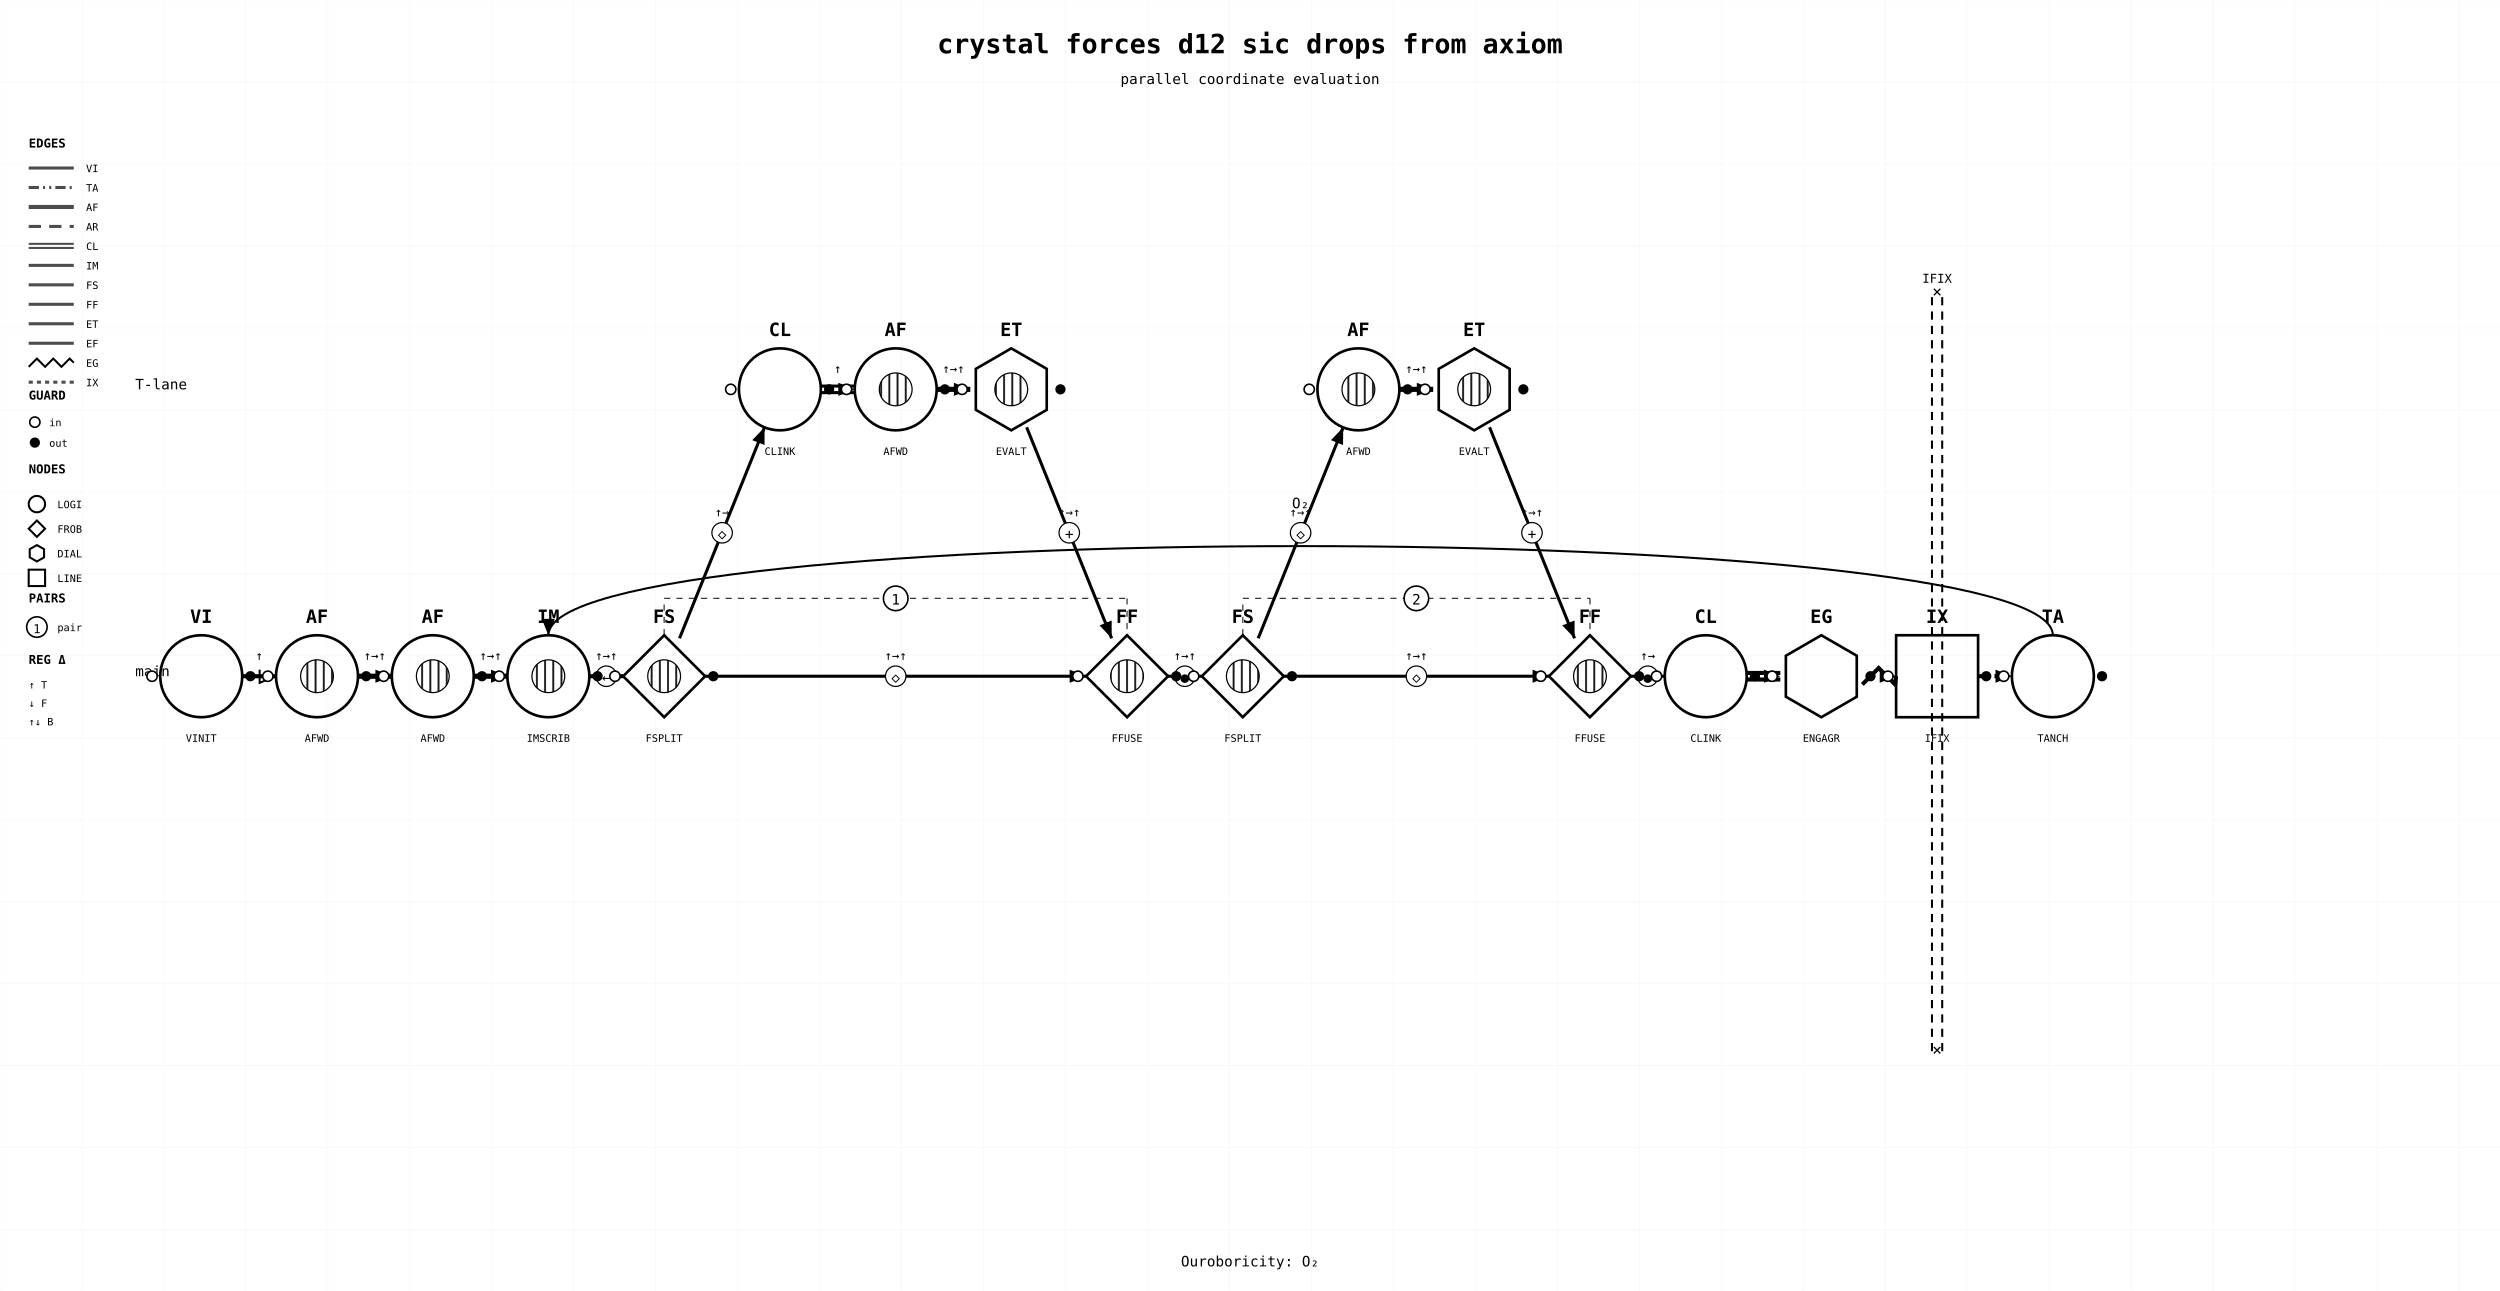
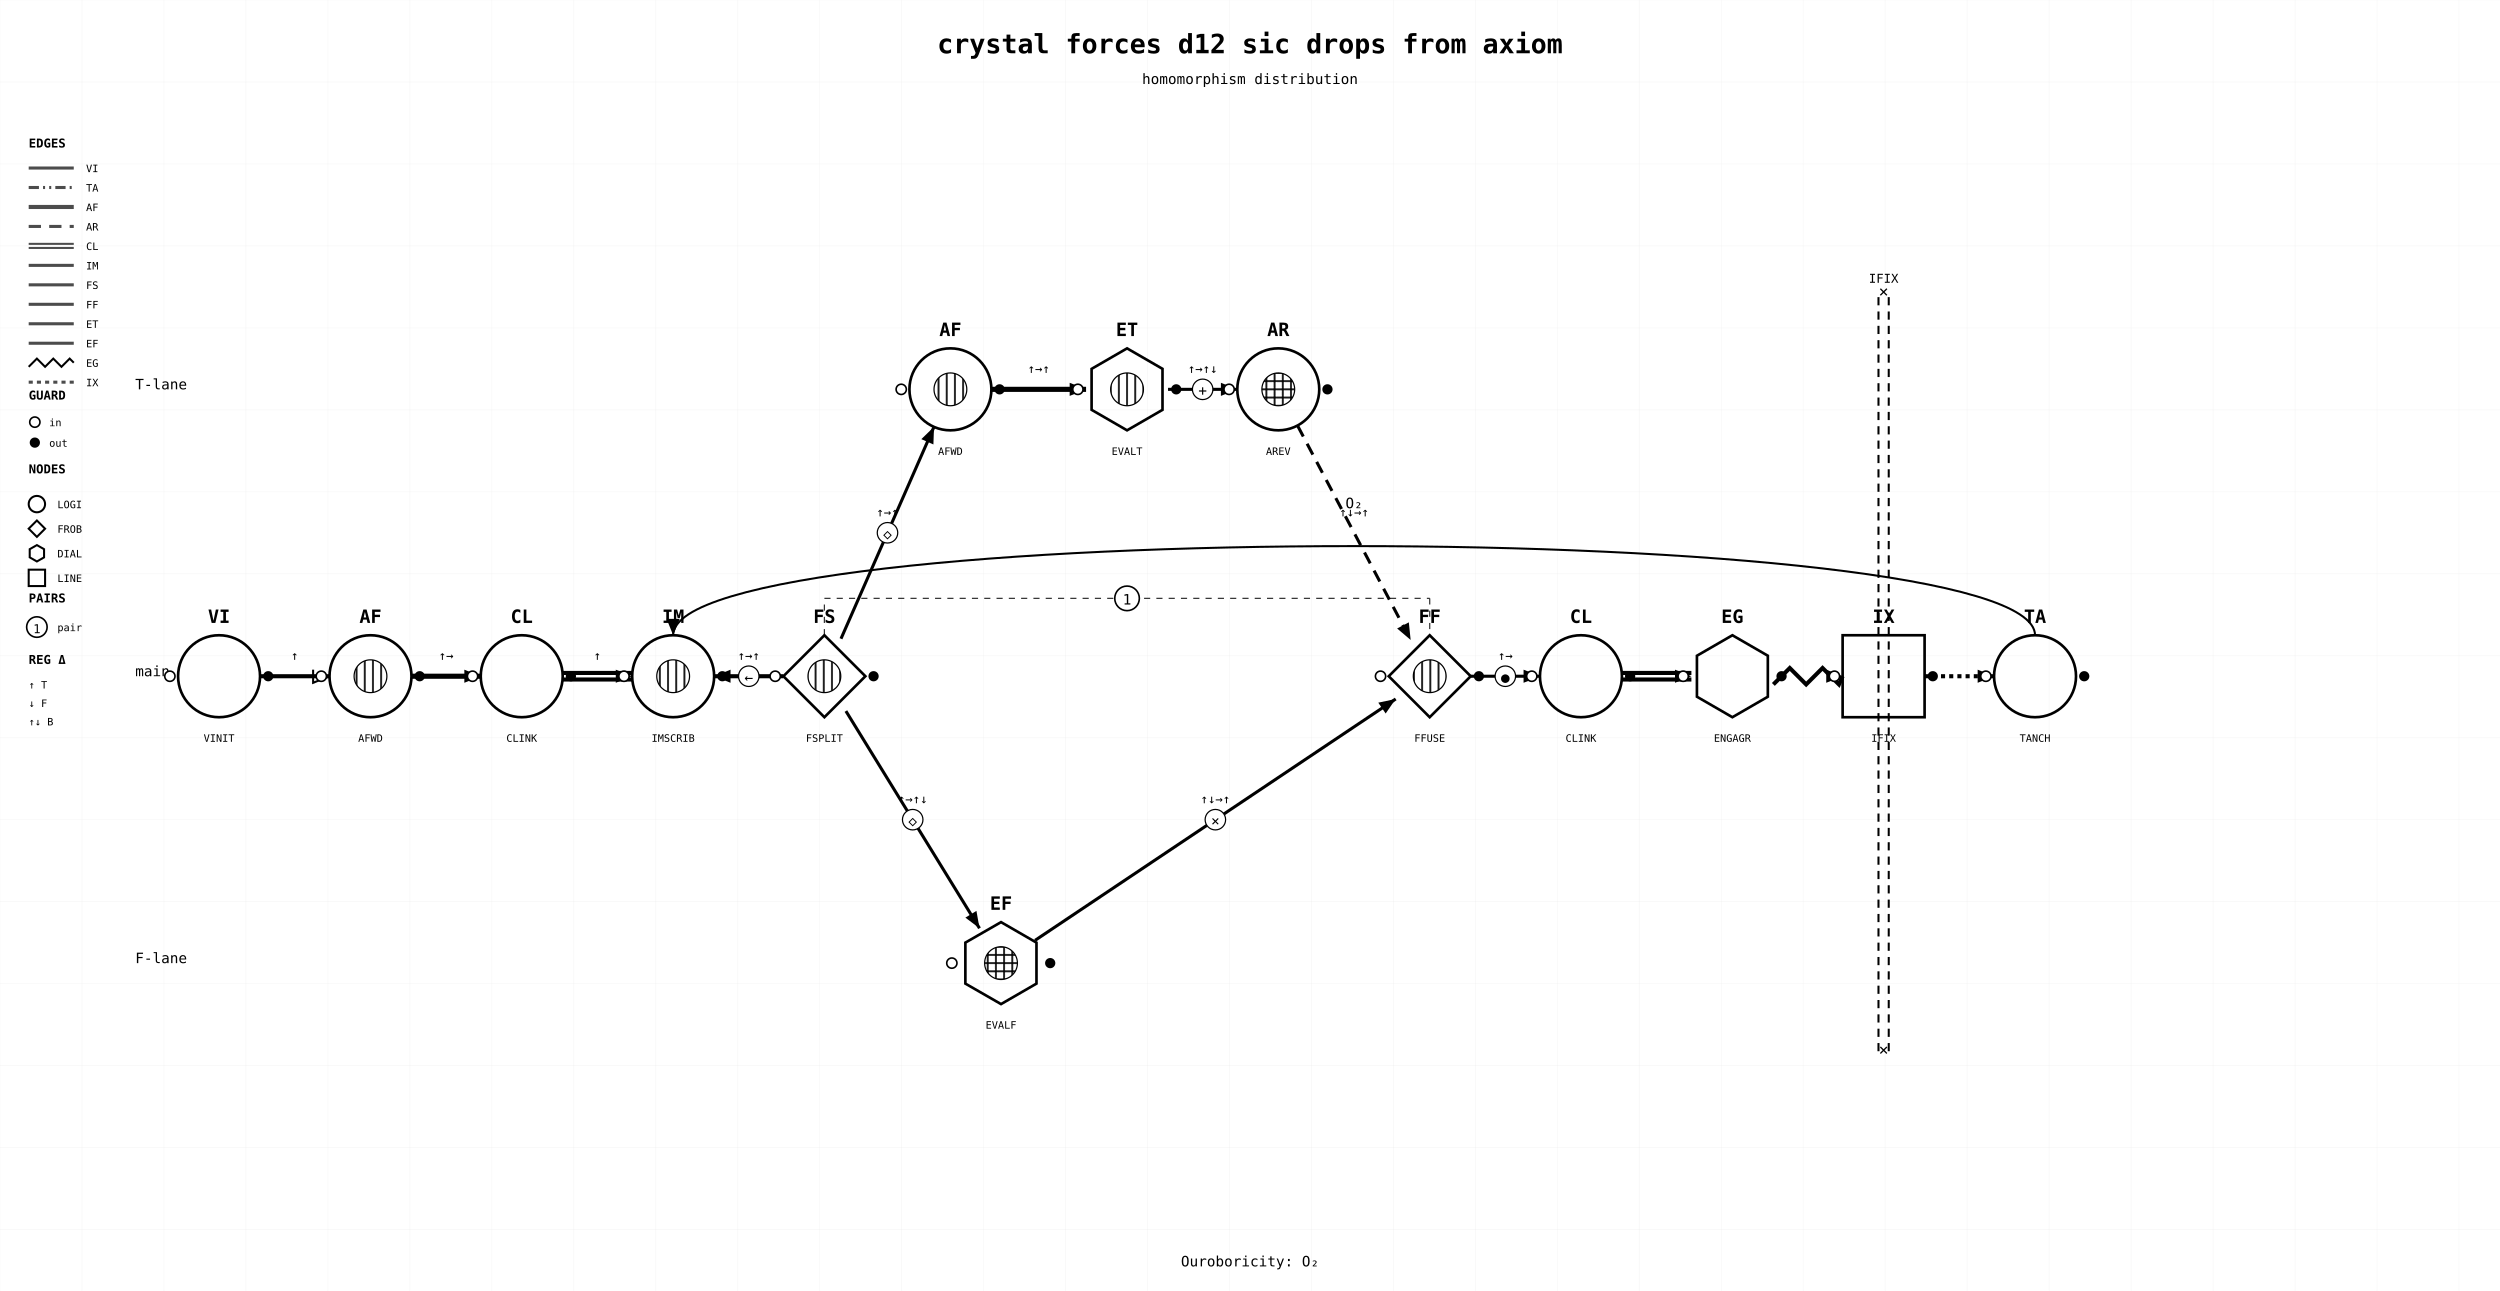
<svg xmlns="http://www.w3.org/2000/svg" viewBox="0 0 1220 630">
  <rect width="1220" height="630" fill="#ffffff" />
  <defs>
    <pattern id="hatch-T" width="4" height="4" patternUnits="userSpaceOnUse">
      <path d="M2,0 L2,4" stroke="#000000" stroke-width="0.8" />
    </pattern>
    <pattern id="hatch-F" width="4" height="4" patternUnits="userSpaceOnUse">
      <path d="M0,2 L4,2" stroke="#000000" stroke-width="0.8" />
    </pattern>
    <pattern id="hatch-B" width="4" height="4" patternUnits="userSpaceOnUse">
      <path d="M2,0 L2,4 M0,2 L4,2" stroke="#000000" stroke-width="0.8" />
    </pattern>
  </defs>
  <line x1="0.0" y1="0.0" x2="0.0" y2="630.0" stroke="#e8e8e8" stroke-width="0.4" opacity="0.3" />
  <line x1="40.0" y1="0.0" x2="40.0" y2="630.0" stroke="#e8e8e8" stroke-width="0.4" opacity="0.3" />
  <line x1="80.0" y1="0.0" x2="80.0" y2="630.0" stroke="#e8e8e8" stroke-width="0.4" opacity="0.3" />
  <line x1="120.0" y1="0.0" x2="120.0" y2="630.0" stroke="#e8e8e8" stroke-width="0.4" opacity="0.3" />
  <line x1="160.0" y1="0.0" x2="160.0" y2="630.0" stroke="#e8e8e8" stroke-width="0.4" opacity="0.3" />
  <line x1="200.0" y1="0.0" x2="200.0" y2="630.0" stroke="#e8e8e8" stroke-width="0.4" opacity="0.3" />
  <line x1="240.0" y1="0.0" x2="240.0" y2="630.0" stroke="#e8e8e8" stroke-width="0.4" opacity="0.3" />
  <line x1="280.0" y1="0.0" x2="280.0" y2="630.0" stroke="#e8e8e8" stroke-width="0.4" opacity="0.3" />
  <line x1="320.0" y1="0.0" x2="320.0" y2="630.0" stroke="#e8e8e8" stroke-width="0.4" opacity="0.3" />
  <line x1="360.0" y1="0.0" x2="360.0" y2="630.0" stroke="#e8e8e8" stroke-width="0.4" opacity="0.3" />
  <line x1="400.0" y1="0.0" x2="400.0" y2="630.0" stroke="#e8e8e8" stroke-width="0.4" opacity="0.3" />
  <line x1="440.0" y1="0.0" x2="440.0" y2="630.0" stroke="#e8e8e8" stroke-width="0.4" opacity="0.3" />
  <line x1="480.0" y1="0.0" x2="480.0" y2="630.0" stroke="#e8e8e8" stroke-width="0.4" opacity="0.3" />
  <line x1="520.0" y1="0.0" x2="520.0" y2="630.0" stroke="#e8e8e8" stroke-width="0.4" opacity="0.3" />
  <line x1="560.0" y1="0.0" x2="560.0" y2="630.0" stroke="#e8e8e8" stroke-width="0.4" opacity="0.3" />
  <line x1="600.0" y1="0.0" x2="600.0" y2="630.0" stroke="#e8e8e8" stroke-width="0.4" opacity="0.3" />
  <line x1="640.0" y1="0.0" x2="640.0" y2="630.0" stroke="#e8e8e8" stroke-width="0.4" opacity="0.3" />
  <line x1="680.0" y1="0.0" x2="680.0" y2="630.0" stroke="#e8e8e8" stroke-width="0.4" opacity="0.3" />
  <line x1="720.0" y1="0.0" x2="720.0" y2="630.0" stroke="#e8e8e8" stroke-width="0.4" opacity="0.3" />
  <line x1="760.0" y1="0.0" x2="760.0" y2="630.0" stroke="#e8e8e8" stroke-width="0.4" opacity="0.3" />
  <line x1="800.0" y1="0.0" x2="800.0" y2="630.0" stroke="#e8e8e8" stroke-width="0.4" opacity="0.3" />
  <line x1="840.0" y1="0.0" x2="840.0" y2="630.0" stroke="#e8e8e8" stroke-width="0.4" opacity="0.3" />
  <line x1="880.0" y1="0.0" x2="880.0" y2="630.0" stroke="#e8e8e8" stroke-width="0.4" opacity="0.3" />
  <line x1="920.0" y1="0.0" x2="920.0" y2="630.0" stroke="#e8e8e8" stroke-width="0.4" opacity="0.3" />
  <line x1="960.0" y1="0.0" x2="960.0" y2="630.0" stroke="#e8e8e8" stroke-width="0.4" opacity="0.3" />
  <line x1="1000.0" y1="0.0" x2="1000.0" y2="630.0" stroke="#e8e8e8" stroke-width="0.4" opacity="0.3" />
  <line x1="1040.0" y1="0.0" x2="1040.0" y2="630.0" stroke="#e8e8e8" stroke-width="0.4" opacity="0.3" />
  <line x1="1080.0" y1="0.0" x2="1080.0" y2="630.0" stroke="#e8e8e8" stroke-width="0.4" opacity="0.3" />
  <line x1="1120.0" y1="0.0" x2="1120.0" y2="630.0" stroke="#e8e8e8" stroke-width="0.4" opacity="0.3" />
  <line x1="1160.0" y1="0.0" x2="1160.0" y2="630.0" stroke="#e8e8e8" stroke-width="0.4" opacity="0.3" />
  <line x1="1200.0" y1="0.0" x2="1200.0" y2="630.0" stroke="#e8e8e8" stroke-width="0.4" opacity="0.3" />
  <line x1="0.0" y1="0.0" x2="1220.0" y2="0.0" stroke="#e8e8e8" stroke-width="0.4" opacity="0.3" />
  <line x1="0.0" y1="40.0" x2="1220.0" y2="40.0" stroke="#e8e8e8" stroke-width="0.4" opacity="0.3" />
  <line x1="0.0" y1="80.0" x2="1220.0" y2="80.0" stroke="#e8e8e8" stroke-width="0.4" opacity="0.3" />
  <line x1="0.0" y1="120.0" x2="1220.0" y2="120.0" stroke="#e8e8e8" stroke-width="0.4" opacity="0.3" />
  <line x1="0.0" y1="160.0" x2="1220.0" y2="160.0" stroke="#e8e8e8" stroke-width="0.4" opacity="0.3" />
  <line x1="0.0" y1="200.0" x2="1220.0" y2="200.0" stroke="#e8e8e8" stroke-width="0.4" opacity="0.3" />
  <line x1="0.0" y1="240.0" x2="1220.0" y2="240.0" stroke="#e8e8e8" stroke-width="0.4" opacity="0.3" />
  <line x1="0.0" y1="280.0" x2="1220.0" y2="280.0" stroke="#e8e8e8" stroke-width="0.4" opacity="0.3" />
  <line x1="0.0" y1="320.0" x2="1220.0" y2="320.0" stroke="#e8e8e8" stroke-width="0.4" opacity="0.3" />
  <line x1="0.0" y1="360.0" x2="1220.0" y2="360.0" stroke="#e8e8e8" stroke-width="0.4" opacity="0.3" />
  <line x1="0.0" y1="400.0" x2="1220.0" y2="400.0" stroke="#e8e8e8" stroke-width="0.4" opacity="0.3" />
  <line x1="0.0" y1="440.0" x2="1220.0" y2="440.0" stroke="#e8e8e8" stroke-width="0.4" opacity="0.3" />
  <line x1="0.0" y1="480.0" x2="1220.0" y2="480.0" stroke="#e8e8e8" stroke-width="0.4" opacity="0.3" />
  <line x1="0.0" y1="520.0" x2="1220.0" y2="520.0" stroke="#e8e8e8" stroke-width="0.4" opacity="0.3" />
  <line x1="0.0" y1="560.0" x2="1220.0" y2="560.0" stroke="#e8e8e8" stroke-width="0.4" opacity="0.3" />
  <line x1="0.0" y1="600.0" x2="1220.0" y2="600.0" stroke="#e8e8e8" stroke-width="0.4" opacity="0.3" />
  <text x="610.0" y="26.0" fill="#000000" font-size="13" text-anchor="middle" font-family="monospace" font-weight="bold">crystal forces d12 sic drops from axiom </text>
-   <text x="610.0" y="41.0" fill="#000000" font-size="7" text-anchor="middle" font-family="monospace">parallel coordinate evaluation</text>
+   <text x="610.0" y="41.0" fill="#000000" font-size="7" text-anchor="middle" font-family="monospace">homomorphism distribution</text>
  <text x="66.0" y="190.0" fill="#000000" font-size="7" text-anchor="start" font-family="monospace">T-lane</text>
+   <text x="66.0" y="470.0" fill="#000000" font-size="7" text-anchor="start" font-family="monospace">F-lane</text>
  <text x="66.0" y="330.0" fill="#000000" font-size="7" text-anchor="start" font-family="monospace">main</text>
-   <line x1="942.8" y1="145.0" x2="942.8" y2="515.0" stroke="#000000" stroke-width="1.0" opacity="1.0" stroke-dasharray="4,3" />
-   <line x1="947.8" y1="145.0" x2="947.8" y2="515.0" stroke="#000000" stroke-width="1.0" opacity="1.0" stroke-dasharray="4,3" />
-   <text x="945.3" y="145.0" fill="#000000" font-size="8" text-anchor="middle" font-family="monospace">×</text>
-   <text x="945.3" y="515.0" fill="#000000" font-size="8" text-anchor="middle" font-family="monospace">×</text>
-   <text x="945.3" y="138.0" fill="#000000" font-size="6" text-anchor="middle" font-family="monospace">IFIX</text>
-   <line x1="324.1" y1="310.0" x2="324.1" y2="292.0" stroke="#000000" stroke-width="0.6" opacity="0.8" stroke-dasharray="3,3" />
-   <line x1="324.1" y1="292.0" x2="550.0" y2="292.0" stroke="#000000" stroke-width="0.6" opacity="0.8" stroke-dasharray="3,3" />
-   <line x1="550.0" y1="292.0" x2="550.0" y2="310.0" stroke="#000000" stroke-width="0.6" opacity="0.8" stroke-dasharray="3,3" />
-   <circle cx="437.1" cy="292.0" r="6" fill="#ffffff" stroke="#000000" stroke-width="0.8" />
-   <text x="437.1" y="295.0" fill="#000000" font-size="7" text-anchor="middle" font-family="monospace">1</text>
-   <line x1="606.5" y1="310.0" x2="606.5" y2="292.0" stroke="#000000" stroke-width="0.6" opacity="0.8" stroke-dasharray="3,3" />
-   <line x1="606.5" y1="292.0" x2="775.9" y2="292.0" stroke="#000000" stroke-width="0.6" opacity="0.8" stroke-dasharray="3,3" />
-   <line x1="775.9" y1="292.0" x2="775.9" y2="310.0" stroke="#000000" stroke-width="0.6" opacity="0.8" stroke-dasharray="3,3" />
-   <circle cx="691.2" cy="292.0" r="6" fill="#ffffff" stroke="#000000" stroke-width="0.8" />
-   <text x="691.2" y="295.0" fill="#000000" font-size="7" text-anchor="middle" font-family="monospace">2</text>
-   <line x1="331.6" y1="311.5" x2="373.1" y2="208.5" stroke="#000000" stroke-width="1.5" opacity="1.0" />
-   <polygon points="373.1,208.5 373.1,217.2 367.1,214.8" fill="#000000" />
-   <circle cx="352.4" cy="260.0" r="5" fill="#ffffff" stroke="#000000" stroke-width="0.6" />
-   <text x="352.4" y="263.0" fill="#000000" font-size="7" text-anchor="middle" font-family="monospace">◇</text>
-   <text x="352.4" y="252.0" fill="#000000" font-size="6" text-anchor="middle" font-family="monospace">↑→</text>
-   <line x1="400.6" y1="188.4" x2="417.1" y2="188.4" stroke="#000000" stroke-width="1.5" opacity="1.0" />
-   <line x1="400.6" y1="191.6" x2="417.1" y2="191.6" stroke="#000000" stroke-width="1.5" opacity="1.0" />
-   <polygon points="417.1,190.0 409.1,193.2 409.1,186.8" fill="#000000" />
-   <text x="408.8" y="182.0" fill="#000000" font-size="6" text-anchor="middle" font-family="monospace">↑</text>
-   <line x1="457.1" y1="190.0" x2="473.5" y2="190.0" stroke="#000000" stroke-width="2.5" opacity="1.0" />
-   <polygon points="473.5,190.0 465.5,193.2 465.5,186.8" fill="#000000" />
-   <text x="465.3" y="182.0" fill="#000000" font-size="6" text-anchor="middle" font-family="monospace">↑→↑</text>
-   <line x1="501.0" y1="208.5" x2="542.5" y2="311.5" stroke="#000000" stroke-width="1.5" opacity="1.0" />
-   <polygon points="542.5,311.5 536.6,305.2 542.5,302.8" fill="#000000" />
-   <circle cx="521.8" cy="260.0" r="5" fill="#ffffff" stroke="#000000" stroke-width="0.6" />
-   <text x="521.8" y="263.0" fill="#000000" font-size="7" text-anchor="middle" font-family="monospace">+</text>
-   <text x="521.8" y="252.0" fill="#000000" font-size="6" text-anchor="middle" font-family="monospace">↑→↑</text>
-   <line x1="344.1" y1="330.0" x2="530.0" y2="330.0" stroke="#000000" stroke-width="1.5" opacity="1.0" />
-   <polygon points="530.0,330.0 522.0,333.2 522.0,326.8" fill="#000000" />
-   <circle cx="437.1" cy="330.0" r="5" fill="#ffffff" stroke="#000000" stroke-width="0.6" />
-   <text x="437.1" y="333.0" fill="#000000" font-size="7" text-anchor="middle" font-family="monospace">◇</text>
-   <text x="437.1" y="322.0" fill="#000000" font-size="6" text-anchor="middle" font-family="monospace">↑→↑</text>
-   <line x1="614.0" y1="311.5" x2="655.5" y2="208.5" stroke="#000000" stroke-width="1.5" opacity="1.0" />
-   <polygon points="655.5,208.5 655.4,217.2 649.5,214.8" fill="#000000" />
-   <circle cx="634.7" cy="260.0" r="5" fill="#ffffff" stroke="#000000" stroke-width="0.6" />
-   <text x="634.7" y="263.0" fill="#000000" font-size="7" text-anchor="middle" font-family="monospace">◇</text>
-   <text x="634.7" y="252.0" fill="#000000" font-size="6" text-anchor="middle" font-family="monospace">↑→↑</text>
-   <line x1="682.9" y1="190.0" x2="699.4" y2="190.0" stroke="#000000" stroke-width="2.5" opacity="1.0" />
-   <polygon points="699.4,190.0 691.4,193.2 691.4,186.8" fill="#000000" />
-   <text x="691.2" y="182.0" fill="#000000" font-size="6" text-anchor="middle" font-family="monospace">↑→↑</text>
-   <line x1="726.9" y1="208.5" x2="768.4" y2="311.5" stroke="#000000" stroke-width="1.5" opacity="1.0" />
-   <polygon points="768.4,311.5 762.4,305.2 768.4,302.8" fill="#000000" />
-   <circle cx="747.6" cy="260.0" r="5" fill="#ffffff" stroke="#000000" stroke-width="0.6" />
-   <text x="747.6" y="263.0" fill="#000000" font-size="7" text-anchor="middle" font-family="monospace">+</text>
-   <text x="747.6" y="252.0" fill="#000000" font-size="6" text-anchor="middle" font-family="monospace">↑→↑</text>
-   <line x1="626.5" y1="330.0" x2="755.9" y2="330.0" stroke="#000000" stroke-width="1.5" opacity="1.0" />
-   <polygon points="755.9,330.0 747.9,333.2 747.9,326.8" fill="#000000" />
-   <circle cx="691.2" cy="330.0" r="5" fill="#ffffff" stroke="#000000" stroke-width="0.6" />
-   <text x="691.2" y="333.0" fill="#000000" font-size="7" text-anchor="middle" font-family="monospace">◇</text>
-   <text x="691.2" y="322.0" fill="#000000" font-size="6" text-anchor="middle" font-family="monospace">↑→↑</text>
-   <line x1="118.2" y1="330.0" x2="134.7" y2="330.0" stroke="#000000" stroke-width="2.0" opacity="1.0" />
-   <polyline points="134.7,330.0 126.7,333.2 126.7,326.8" fill="none" stroke="#000000" stroke-width="1.0" />
-   <text x="126.5" y="322.0" fill="#000000" font-size="6" text-anchor="middle" font-family="monospace">↑</text>
-   <line x1="174.7" y1="330.0" x2="191.2" y2="330.0" stroke="#000000" stroke-width="2.5" opacity="1.0" />
-   <polygon points="191.2,330.0 183.2,333.2 183.2,326.8" fill="#000000" />
-   <text x="182.9" y="322.0" fill="#000000" font-size="6" text-anchor="middle" font-family="monospace">↑→↑</text>
-   <line x1="231.2" y1="330.0" x2="247.6" y2="330.0" stroke="#000000" stroke-width="2.5" opacity="1.0" />
-   <polygon points="247.6,330.0 239.6,333.2 239.6,326.8" fill="#000000" />
-   <text x="239.4" y="322.0" fill="#000000" font-size="6" text-anchor="middle" font-family="monospace">↑→↑</text>
-   <line x1="287.6" y1="330.0" x2="304.1" y2="330.0" stroke="#000000" stroke-width="2.0" opacity="1.0" />
-   <polygon points="287.6,330.0 295.6,326.8 295.6,333.2" fill="#000000" />
-   <circle cx="295.9" cy="330.0" r="5" fill="#ffffff" stroke="#000000" stroke-width="0.6" />
-   <text x="295.9" y="333.0" fill="#000000" font-size="7" text-anchor="middle" font-family="monospace">←</text>
-   <text x="295.9" y="322.0" fill="#000000" font-size="6" text-anchor="middle" font-family="monospace">↑→↑</text>
-   <line x1="852.4" y1="328.4" x2="868.8" y2="328.4" stroke="#000000" stroke-width="2.0" opacity="1.0" />
-   <line x1="852.4" y1="331.6" x2="868.8" y2="331.6" stroke="#000000" stroke-width="2.0" opacity="1.0" />
-   <polygon points="868.8,330.0 860.8,333.2 860.8,326.8" fill="#000000" />
-   <polyline points="908.8,334.0 916.8,326.0 924.8,334.0 925.3,330.0" fill="none" stroke="#000000" stroke-width="2.0" />
-   <polygon points="925.3,330.0 917.3,333.2 917.3,326.8" fill="#000000" />
-   <line x1="965.3" y1="330.0" x2="981.8" y2="330.0" stroke="#000000" stroke-width="2.0" opacity="1.0" stroke-dasharray="2,2" />
-   <polygon points="981.8,330.0 973.8,333.2 973.8,326.8" fill="#000000" />
-   <line x1="570.0" y1="330.0" x2="586.5" y2="330.0" stroke="#000000" stroke-width="1.5" opacity="1.0" />
-   <polygon points="586.5,330.0 578.5,333.2 578.5,326.8" fill="#000000" />
-   <circle cx="578.2" cy="330.0" r="5" fill="#ffffff" stroke="#000000" stroke-width="0.6" />
-   <text x="578.2" y="333.0" fill="#000000" font-size="7" text-anchor="middle" font-family="monospace">●</text>
-   <text x="578.2" y="322.0" fill="#000000" font-size="6" text-anchor="middle" font-family="monospace">↑→↑</text>
-   <line x1="795.9" y1="330.0" x2="812.4" y2="330.0" stroke="#000000" stroke-width="1.5" opacity="1.0" />
-   <polygon points="812.4,330.0 804.4,333.2 804.4,326.8" fill="#000000" />
-   <circle cx="804.1" cy="330.0" r="5" fill="#ffffff" stroke="#000000" stroke-width="0.6" />
-   <text x="804.1" y="333.0" fill="#000000" font-size="7" text-anchor="middle" font-family="monospace">●</text>
-   <text x="804.1" y="322.0" fill="#000000" font-size="6" text-anchor="middle" font-family="monospace">↑→</text>
-   <circle fill="none" stroke="#000000" stroke-width="1.3" cx="98.2" cy="330.0" r="20.0" />
-   <circle cx="74.2" cy="330.0" r="2.5" fill="#ffffff" stroke="#000000" stroke-width="0.8" />
-   <circle cx="122.2" cy="330.0" r="2.5" fill="#000000" />
-   <text x="98.2" y="304.0" fill="#000000" font-size="9" text-anchor="middle" font-family="monospace" font-weight="bold">VI</text>
-   <text x="98.2" y="362.0" fill="#000000" font-size="5" text-anchor="middle" font-family="monospace">VINIT</text>
-   <circle fill="none" stroke="#000000" stroke-width="1.3" cx="154.7" cy="330.0" r="20.0" />
-   <circle cx="154.7" cy="330.0" r="8" fill="url(#hatch-T)" stroke="#000000" stroke-width="0.6" />
-   <circle cx="130.7" cy="330.0" r="2.5" fill="#ffffff" stroke="#000000" stroke-width="0.8" />
-   <circle cx="178.7" cy="330.0" r="2.5" fill="#000000" />
-   <text x="154.7" y="304.0" fill="#000000" font-size="9" text-anchor="middle" font-family="monospace" font-weight="bold">AF</text>
-   <text x="154.7" y="362.0" fill="#000000" font-size="5" text-anchor="middle" font-family="monospace">AFWD</text>
-   <circle fill="none" stroke="#000000" stroke-width="1.3" cx="211.2" cy="330.0" r="20.0" />
-   <circle cx="211.2" cy="330.0" r="8" fill="url(#hatch-T)" stroke="#000000" stroke-width="0.6" />
-   <circle cx="187.2" cy="330.0" r="2.5" fill="#ffffff" stroke="#000000" stroke-width="0.8" />
-   <circle cx="235.2" cy="330.0" r="2.5" fill="#000000" />
-   <text x="211.2" y="304.0" fill="#000000" font-size="9" text-anchor="middle" font-family="monospace" font-weight="bold">AF</text>
-   <text x="211.2" y="362.0" fill="#000000" font-size="5" text-anchor="middle" font-family="monospace">AFWD</text>
-   <circle fill="none" stroke="#000000" stroke-width="1.3" cx="267.6" cy="330.0" r="20.0" />
-   <circle cx="267.6" cy="330.0" r="8" fill="url(#hatch-T)" stroke="#000000" stroke-width="0.6" />
-   <circle cx="243.6" cy="330.0" r="2.5" fill="#ffffff" stroke="#000000" stroke-width="0.8" />
-   <circle cx="291.6" cy="330.0" r="2.5" fill="#000000" />
-   <text x="267.6" y="304.0" fill="#000000" font-size="9" text-anchor="middle" font-family="monospace" font-weight="bold">IM</text>
-   <text x="267.6" y="362.0" fill="#000000" font-size="5" text-anchor="middle" font-family="monospace">IMSCRIB</text>
-   <polygon fill="none" stroke="#000000" stroke-width="1.3" points="324.118,310.0 344.1,330 324.118,350.0 304.1,330" />
-   <circle cx="324.1" cy="330.0" r="8" fill="url(#hatch-T)" stroke="#000000" stroke-width="0.6" />
-   <circle cx="300.1" cy="330.0" r="2.5" fill="#ffffff" stroke="#000000" stroke-width="0.8" />
-   <circle cx="348.1" cy="330.0" r="2.5" fill="#000000" />
-   <text x="324.1" y="304.0" fill="#000000" font-size="9" text-anchor="middle" font-family="monospace" font-weight="bold">FS</text>
-   <text x="324.1" y="362.0" fill="#000000" font-size="5" text-anchor="middle" font-family="monospace">FSPLIT</text>
-   <circle fill="none" stroke="#000000" stroke-width="1.3" cx="380.6" cy="190.0" r="20.0" />
-   <circle cx="356.6" cy="190.0" r="2.5" fill="#ffffff" stroke="#000000" stroke-width="0.8" />
-   <circle cx="404.6" cy="190.0" r="2.5" fill="#000000" />
-   <text x="380.6" y="164.0" fill="#000000" font-size="9" text-anchor="middle" font-family="monospace" font-weight="bold">CL</text>
-   <text x="380.6" y="222.0" fill="#000000" font-size="5" text-anchor="middle" font-family="monospace">CLINK</text>
-   <circle fill="none" stroke="#000000" stroke-width="1.3" cx="437.1" cy="190.0" r="20.0" />
-   <circle cx="437.1" cy="190.0" r="8" fill="url(#hatch-T)" stroke="#000000" stroke-width="0.6" />
-   <circle cx="413.1" cy="190.0" r="2.5" fill="#ffffff" stroke="#000000" stroke-width="0.8" />
-   <circle cx="461.1" cy="190.0" r="2.5" fill="#000000" />
-   <text x="437.1" y="164.0" fill="#000000" font-size="9" text-anchor="middle" font-family="monospace" font-weight="bold">AF</text>
-   <text x="437.1" y="222.0" fill="#000000" font-size="5" text-anchor="middle" font-family="monospace">AFWD</text>
-   <polygon fill="none" stroke="#000000" stroke-width="1.3" points="510.8,200.0 493.5,210.0 476.2,200.0 476.2,180.0 493.5,170.0 510.8,180.0" />
-   <circle cx="493.5" cy="190.0" r="8" fill="url(#hatch-T)" stroke="#000000" stroke-width="0.6" />
-   <circle cx="469.5" cy="190.0" r="2.5" fill="#ffffff" stroke="#000000" stroke-width="0.8" />
-   <circle cx="517.5" cy="190.0" r="2.5" fill="#000000" />
-   <text x="493.5" y="164.0" fill="#000000" font-size="9" text-anchor="middle" font-family="monospace" font-weight="bold">ET</text>
-   <text x="493.5" y="222.0" fill="#000000" font-size="5" text-anchor="middle" font-family="monospace">EVALT</text>
-   <polygon fill="none" stroke="#000000" stroke-width="1.3" points="550.0,310.0 570.0,330 550.0,350.0 530.0,330" />
-   <circle cx="550.0" cy="330.0" r="8" fill="url(#hatch-T)" stroke="#000000" stroke-width="0.6" />
-   <circle cx="526.0" cy="330.0" r="2.5" fill="#ffffff" stroke="#000000" stroke-width="0.8" />
-   <circle cx="574.0" cy="330.0" r="2.5" fill="#000000" />
-   <text x="550.0" y="304.0" fill="#000000" font-size="9" text-anchor="middle" font-family="monospace" font-weight="bold">FF</text>
-   <text x="550.0" y="362.0" fill="#000000" font-size="5" text-anchor="middle" font-family="monospace">FFUSE</text>
-   <polygon fill="none" stroke="#000000" stroke-width="1.3" points="606.471,310.0 626.5,330 606.471,350.0 586.5,330" />
-   <circle cx="606.5" cy="330.0" r="8" fill="url(#hatch-T)" stroke="#000000" stroke-width="0.6" />
-   <circle cx="582.5" cy="330.0" r="2.5" fill="#ffffff" stroke="#000000" stroke-width="0.8" />
-   <circle cx="630.5" cy="330.0" r="2.5" fill="#000000" />
-   <text x="606.5" y="304.0" fill="#000000" font-size="9" text-anchor="middle" font-family="monospace" font-weight="bold">FS</text>
-   <text x="606.5" y="362.0" fill="#000000" font-size="5" text-anchor="middle" font-family="monospace">FSPLIT</text>
-   <circle fill="none" stroke="#000000" stroke-width="1.3" cx="662.9" cy="190.0" r="20.0" />
-   <circle cx="662.9" cy="190.0" r="8" fill="url(#hatch-T)" stroke="#000000" stroke-width="0.6" />
-   <circle cx="638.9" cy="190.0" r="2.5" fill="#ffffff" stroke="#000000" stroke-width="0.8" />
-   <circle cx="686.9" cy="190.0" r="2.5" fill="#000000" />
-   <text x="662.9" y="164.0" fill="#000000" font-size="9" text-anchor="middle" font-family="monospace" font-weight="bold">AF</text>
-   <text x="662.9" y="222.0" fill="#000000" font-size="5" text-anchor="middle" font-family="monospace">AFWD</text>
-   <polygon fill="none" stroke="#000000" stroke-width="1.3" points="736.7,200.0 719.4,210.0 702.1,200.0 702.1,180.0 719.4,170.0 736.7,180.0" />
-   <circle cx="719.4" cy="190.0" r="8" fill="url(#hatch-T)" stroke="#000000" stroke-width="0.6" />
-   <circle cx="695.4" cy="190.0" r="2.5" fill="#ffffff" stroke="#000000" stroke-width="0.8" />
-   <circle cx="743.4" cy="190.0" r="2.5" fill="#000000" />
-   <text x="719.4" y="164.0" fill="#000000" font-size="9" text-anchor="middle" font-family="monospace" font-weight="bold">ET</text>
-   <text x="719.4" y="222.0" fill="#000000" font-size="5" text-anchor="middle" font-family="monospace">EVALT</text>
-   <polygon fill="none" stroke="#000000" stroke-width="1.3" points="775.882,310.0 795.9,330 775.882,350.0 755.9,330" />
-   <circle cx="775.9" cy="330.0" r="8" fill="url(#hatch-T)" stroke="#000000" stroke-width="0.6" />
-   <circle cx="751.9" cy="330.0" r="2.5" fill="#ffffff" stroke="#000000" stroke-width="0.8" />
-   <circle cx="799.9" cy="330.0" r="2.5" fill="#000000" />
-   <text x="775.9" y="304.0" fill="#000000" font-size="9" text-anchor="middle" font-family="monospace" font-weight="bold">FF</text>
-   <text x="775.9" y="362.0" fill="#000000" font-size="5" text-anchor="middle" font-family="monospace">FFUSE</text>
-   <circle fill="none" stroke="#000000" stroke-width="1.3" cx="832.4" cy="330.0" r="20.0" />
-   <circle cx="808.4" cy="330.0" r="2.5" fill="#ffffff" stroke="#000000" stroke-width="0.8" />
-   <circle cx="856.4" cy="330.0" r="2.5" fill="#000000" />
-   <text x="832.4" y="304.0" fill="#000000" font-size="9" text-anchor="middle" font-family="monospace" font-weight="bold">CL</text>
-   <text x="832.4" y="362.0" fill="#000000" font-size="5" text-anchor="middle" font-family="monospace">CLINK</text>
-   <polygon fill="none" stroke="#000000" stroke-width="1.3" points="906.1,340.0 888.8,350.0 871.5,340.0 871.5,320.0 888.8,310.0 906.1,320.0" />
-   <circle cx="864.8" cy="330.0" r="2.5" fill="#ffffff" stroke="#000000" stroke-width="0.8" />
-   <circle cx="912.8" cy="330.0" r="2.5" fill="#000000" />
-   <text x="888.8" y="304.0" fill="#000000" font-size="9" text-anchor="middle" font-family="monospace" font-weight="bold">EG</text>
-   <text x="888.8" y="362.0" fill="#000000" font-size="5" text-anchor="middle" font-family="monospace">ENGAGR</text>
-   <rect fill="none" stroke="#000000" stroke-width="1.3" x="925.3" y="310.0" width="40.0" height="40.0" />
-   <circle cx="921.3" cy="330.0" r="2.5" fill="#ffffff" stroke="#000000" stroke-width="0.8" />
-   <circle cx="969.3" cy="330.0" r="2.5" fill="#000000" />
-   <text x="945.3" y="304.0" fill="#000000" font-size="9" text-anchor="middle" font-family="monospace" font-weight="bold">IX</text>
-   <text x="945.3" y="362.0" fill="#000000" font-size="5" text-anchor="middle" font-family="monospace">IFIX</text>
-   <circle fill="none" stroke="#000000" stroke-width="1.3" cx="1001.8" cy="330.0" r="20.0" />
-   <circle cx="977.8" cy="330.0" r="2.5" fill="#ffffff" stroke="#000000" stroke-width="0.8" />
-   <circle cx="1025.8" cy="330.0" r="2.5" fill="#000000" />
-   <text x="1001.8" y="304.0" fill="#000000" font-size="9" text-anchor="middle" font-family="monospace" font-weight="bold">TA</text>
-   <text x="1001.8" y="362.0" fill="#000000" font-size="5" text-anchor="middle" font-family="monospace">TANCH</text>
-   <path d="M 1001.8,310.0 C 1001.8,252.0 267.6,252.0 267.6,310.0" fill="none" stroke="#000000" stroke-width="1.0" />
-   <polygon points="267.6,310.0 264.4,302.0 270.8,302.0" fill="#000000" />
-   <text x="634.7" y="248.0" fill="#000000" font-size="7" text-anchor="middle" font-family="monospace">O₂</text>
+   <line x1="916.7" y1="145.0" x2="916.7" y2="515.0" stroke="#000000" stroke-width="1.0" opacity="1.0" stroke-dasharray="4,3" />
+   <line x1="921.7" y1="145.0" x2="921.7" y2="515.0" stroke="#000000" stroke-width="1.0" opacity="1.0" stroke-dasharray="4,3" />
+   <text x="919.2" y="145.0" fill="#000000" font-size="8" text-anchor="middle" font-family="monospace">×</text>
+   <text x="919.2" y="515.0" fill="#000000" font-size="8" text-anchor="middle" font-family="monospace">×</text>
+   <text x="919.2" y="138.0" fill="#000000" font-size="6" text-anchor="middle" font-family="monospace">IFIX</text>
+   <line x1="402.3" y1="310.0" x2="402.3" y2="292.0" stroke="#000000" stroke-width="0.6" opacity="0.8" stroke-dasharray="3,3" />
+   <line x1="402.3" y1="292.0" x2="697.7" y2="292.0" stroke="#000000" stroke-width="0.6" opacity="0.8" stroke-dasharray="3,3" />
+   <line x1="697.7" y1="292.0" x2="697.7" y2="310.0" stroke="#000000" stroke-width="0.6" opacity="0.8" stroke-dasharray="3,3" />
+   <circle cx="550.0" cy="292.0" r="6" fill="#ffffff" stroke="#000000" stroke-width="0.8" />
+   <text x="550.0" y="295.0" fill="#000000" font-size="7" text-anchor="middle" font-family="monospace">1</text>
+   <line x1="410.4" y1="311.7" x2="455.8" y2="208.3" stroke="#000000" stroke-width="1.5" opacity="1.0" />
+   <polygon points="455.8,208.3 455.5,216.9 449.6,214.3" fill="#000000" />
+   <circle cx="433.1" cy="260.0" r="5" fill="#ffffff" stroke="#000000" stroke-width="0.6" />
+   <text x="433.1" y="263.0" fill="#000000" font-size="7" text-anchor="middle" font-family="monospace">◇</text>
+   <text x="433.1" y="252.0" fill="#000000" font-size="6" text-anchor="middle" font-family="monospace">↑→↑</text>
+   <line x1="483.8" y1="190.0" x2="530.0" y2="190.0" stroke="#000000" stroke-width="2.5" opacity="1.0" />
+   <polygon points="530.0,190.0 522.0,193.2 522.0,186.8" fill="#000000" />
+   <text x="506.9" y="182.0" fill="#000000" font-size="6" text-anchor="middle" font-family="monospace">↑→↑</text>
+   <line x1="570.0" y1="190.0" x2="603.8" y2="190.0" stroke="#000000" stroke-width="1.5" opacity="1.0" />
+   <polygon points="603.8,190.0 595.8,193.2 595.8,186.8" fill="#000000" />
+   <circle cx="586.9" cy="190.0" r="5" fill="#ffffff" stroke="#000000" stroke-width="0.6" />
+   <text x="586.9" y="193.0" fill="#000000" font-size="7" text-anchor="middle" font-family="monospace">+</text>
+   <text x="586.9" y="182.0" fill="#000000" font-size="6" text-anchor="middle" font-family="monospace">↑→↑↓</text>
+   <line x1="633.2" y1="207.7" x2="688.4" y2="312.3" stroke="#000000" stroke-width="1.5" opacity="1.0" stroke-dasharray="6,4" />
+   <polygon points="688.4,312.3 681.8,306.7 687.5,303.7" fill="#000000" />
+   <text x="660.8" y="252.0" fill="#000000" font-size="6" text-anchor="middle" font-family="monospace">↑↓→↑</text>
+   <line x1="412.8" y1="347.0" x2="478.0" y2="453.0" stroke="#000000" stroke-width="1.5" opacity="1.0" />
+   <polygon points="478.0,453.0 471.1,447.8 476.5,444.5" fill="#000000" />
+   <circle cx="445.4" cy="400.0" r="5" fill="#ffffff" stroke="#000000" stroke-width="0.6" />
+   <text x="445.4" y="403.0" fill="#000000" font-size="7" text-anchor="middle" font-family="monospace">◇</text>
+   <text x="445.4" y="392.0" fill="#000000" font-size="6" text-anchor="middle" font-family="monospace">↑→↑↓</text>
+   <line x1="505.1" y1="458.9" x2="681.1" y2="341.1" stroke="#000000" stroke-width="1.5" opacity="1.0" />
+   <polygon points="681.1,341.1 676.2,348.2 672.6,342.9" fill="#000000" />
+   <circle cx="593.1" cy="400.0" r="5" fill="#ffffff" stroke="#000000" stroke-width="0.6" />
+   <text x="593.1" y="403.0" fill="#000000" font-size="7" text-anchor="middle" font-family="monospace">×</text>
+   <text x="593.1" y="392.0" fill="#000000" font-size="6" text-anchor="middle" font-family="monospace">↑↓→↑</text>
+   <line x1="126.9" y1="330.0" x2="160.8" y2="330.0" stroke="#000000" stroke-width="2.0" opacity="1.0" />
+   <polyline points="160.8,330.0 152.8,333.2 152.8,326.8" fill="none" stroke="#000000" stroke-width="1.0" />
+   <text x="143.8" y="322.0" fill="#000000" font-size="6" text-anchor="middle" font-family="monospace">↑</text>
+   <line x1="200.8" y1="330.0" x2="234.6" y2="330.0" stroke="#000000" stroke-width="2.5" opacity="1.0" />
+   <polygon points="234.6,330.0 226.6,333.2 226.6,326.8" fill="#000000" />
+   <text x="217.7" y="322.0" fill="#000000" font-size="6" text-anchor="middle" font-family="monospace">↑→</text>
+   <line x1="274.6" y1="328.4" x2="308.5" y2="328.4" stroke="#000000" stroke-width="2.0" opacity="1.0" />
+   <line x1="274.6" y1="331.6" x2="308.5" y2="331.6" stroke="#000000" stroke-width="2.0" opacity="1.0" />
+   <polygon points="308.5,330.0 300.5,333.2 300.5,326.8" fill="#000000" />
+   <text x="291.5" y="322.0" fill="#000000" font-size="6" text-anchor="middle" font-family="monospace">↑</text>
+   <line x1="348.5" y1="330.0" x2="382.3" y2="330.0" stroke="#000000" stroke-width="2.0" opacity="1.0" />
+   <polygon points="348.5,330.0 356.5,326.8 356.5,333.2" fill="#000000" />
+   <circle cx="365.4" cy="330.0" r="5" fill="#ffffff" stroke="#000000" stroke-width="0.6" />
+   <text x="365.4" y="333.0" fill="#000000" font-size="7" text-anchor="middle" font-family="monospace">←</text>
+   <text x="365.4" y="322.0" fill="#000000" font-size="6" text-anchor="middle" font-family="monospace">↑→↑</text>
+   <line x1="791.5" y1="328.4" x2="825.4" y2="328.4" stroke="#000000" stroke-width="2.0" opacity="1.0" />
+   <line x1="791.5" y1="331.6" x2="825.4" y2="331.6" stroke="#000000" stroke-width="2.0" opacity="1.0" />
+   <polygon points="825.4,330.0 817.4,333.2 817.4,326.8" fill="#000000" />
+   <polyline points="865.4,334.0 873.4,326.0 881.4,334.0 889.4,326.0 897.4,334.0 899.2,330.0" fill="none" stroke="#000000" stroke-width="2.0" />
+   <polygon points="899.2,330.0 891.2,333.2 891.2,326.8" fill="#000000" />
+   <line x1="939.2" y1="330.0" x2="973.1" y2="330.0" stroke="#000000" stroke-width="2.0" opacity="1.0" stroke-dasharray="2,2" />
+   <polygon points="973.1,330.0 965.1,333.2 965.1,326.8" fill="#000000" />
+   <line x1="717.7" y1="330.0" x2="751.5" y2="330.0" stroke="#000000" stroke-width="1.5" opacity="1.0" />
+   <polygon points="751.5,330.0 743.5,333.2 743.5,326.8" fill="#000000" />
+   <circle cx="734.6" cy="330.0" r="5" fill="#ffffff" stroke="#000000" stroke-width="0.6" />
+   <text x="734.6" y="333.0" fill="#000000" font-size="7" text-anchor="middle" font-family="monospace">●</text>
+   <text x="734.6" y="322.0" fill="#000000" font-size="6" text-anchor="middle" font-family="monospace">↑→</text>
+   <circle fill="none" stroke="#000000" stroke-width="1.3" cx="106.9" cy="330.0" r="20.0" />
+   <circle cx="82.9" cy="330.0" r="2.5" fill="#ffffff" stroke="#000000" stroke-width="0.8" />
+   <circle cx="130.9" cy="330.0" r="2.5" fill="#000000" />
+   <text x="106.9" y="304.0" fill="#000000" font-size="9" text-anchor="middle" font-family="monospace" font-weight="bold">VI</text>
+   <text x="106.9" y="362.0" fill="#000000" font-size="5" text-anchor="middle" font-family="monospace">VINIT</text>
+   <circle fill="none" stroke="#000000" stroke-width="1.3" cx="180.8" cy="330.0" r="20.0" />
+   <circle cx="180.8" cy="330.0" r="8" fill="url(#hatch-T)" stroke="#000000" stroke-width="0.6" />
+   <circle cx="156.8" cy="330.0" r="2.5" fill="#ffffff" stroke="#000000" stroke-width="0.8" />
+   <circle cx="204.8" cy="330.0" r="2.5" fill="#000000" />
+   <text x="180.8" y="304.0" fill="#000000" font-size="9" text-anchor="middle" font-family="monospace" font-weight="bold">AF</text>
+   <text x="180.8" y="362.0" fill="#000000" font-size="5" text-anchor="middle" font-family="monospace">AFWD</text>
+   <circle fill="none" stroke="#000000" stroke-width="1.3" cx="254.6" cy="330.0" r="20.0" />
+   <circle cx="230.6" cy="330.0" r="2.5" fill="#ffffff" stroke="#000000" stroke-width="0.8" />
+   <circle cx="278.6" cy="330.0" r="2.5" fill="#000000" />
+   <text x="254.6" y="304.0" fill="#000000" font-size="9" text-anchor="middle" font-family="monospace" font-weight="bold">CL</text>
+   <text x="254.6" y="362.0" fill="#000000" font-size="5" text-anchor="middle" font-family="monospace">CLINK</text>
+   <circle fill="none" stroke="#000000" stroke-width="1.3" cx="328.5" cy="330.0" r="20.0" />
+   <circle cx="328.5" cy="330.0" r="8" fill="url(#hatch-T)" stroke="#000000" stroke-width="0.6" />
+   <circle cx="304.5" cy="330.0" r="2.5" fill="#ffffff" stroke="#000000" stroke-width="0.8" />
+   <circle cx="352.5" cy="330.0" r="2.5" fill="#000000" />
+   <text x="328.5" y="304.0" fill="#000000" font-size="9" text-anchor="middle" font-family="monospace" font-weight="bold">IM</text>
+   <text x="328.5" y="362.0" fill="#000000" font-size="5" text-anchor="middle" font-family="monospace">IMSCRIB</text>
+   <polygon fill="none" stroke="#000000" stroke-width="1.3" points="402.308,310.0 422.3,330 402.308,350.0 382.3,330" />
+   <circle cx="402.3" cy="330.0" r="8" fill="url(#hatch-T)" stroke="#000000" stroke-width="0.6" />
+   <circle cx="378.3" cy="330.0" r="2.5" fill="#ffffff" stroke="#000000" stroke-width="0.8" />
+   <circle cx="426.3" cy="330.0" r="2.5" fill="#000000" />
+   <text x="402.3" y="304.0" fill="#000000" font-size="9" text-anchor="middle" font-family="monospace" font-weight="bold">FS</text>
+   <text x="402.3" y="362.0" fill="#000000" font-size="5" text-anchor="middle" font-family="monospace">FSPLIT</text>
+   <circle fill="none" stroke="#000000" stroke-width="1.3" cx="463.8" cy="190.0" r="20.0" />
+   <circle cx="463.8" cy="190.0" r="8" fill="url(#hatch-T)" stroke="#000000" stroke-width="0.6" />
+   <circle cx="439.8" cy="190.0" r="2.5" fill="#ffffff" stroke="#000000" stroke-width="0.8" />
+   <circle cx="487.8" cy="190.0" r="2.5" fill="#000000" />
+   <text x="463.8" y="164.0" fill="#000000" font-size="9" text-anchor="middle" font-family="monospace" font-weight="bold">AF</text>
+   <text x="463.8" y="222.0" fill="#000000" font-size="5" text-anchor="middle" font-family="monospace">AFWD</text>
+   <polygon fill="none" stroke="#000000" stroke-width="1.3" points="567.3,200.0 550.0,210.0 532.7,200.0 532.7,180.0 550.0,170.0 567.3,180.0" />
+   <circle cx="550.0" cy="190.0" r="8" fill="url(#hatch-T)" stroke="#000000" stroke-width="0.6" />
+   <circle cx="526.0" cy="190.0" r="2.5" fill="#ffffff" stroke="#000000" stroke-width="0.8" />
+   <circle cx="574.0" cy="190.0" r="2.5" fill="#000000" />
+   <text x="550.0" y="164.0" fill="#000000" font-size="9" text-anchor="middle" font-family="monospace" font-weight="bold">ET</text>
+   <text x="550.0" y="222.0" fill="#000000" font-size="5" text-anchor="middle" font-family="monospace">EVALT</text>
+   <circle fill="none" stroke="#000000" stroke-width="1.3" cx="623.8" cy="190.0" r="20.0" />
+   <circle cx="623.8" cy="190.0" r="8" fill="url(#hatch-B)" stroke="#000000" stroke-width="0.6" />
+   <circle cx="599.8" cy="190.0" r="2.5" fill="#ffffff" stroke="#000000" stroke-width="0.8" />
+   <circle cx="647.8" cy="190.0" r="2.5" fill="#000000" />
+   <text x="623.8" y="164.0" fill="#000000" font-size="9" text-anchor="middle" font-family="monospace" font-weight="bold">AR</text>
+   <text x="623.8" y="222.0" fill="#000000" font-size="5" text-anchor="middle" font-family="monospace">AREV</text>
+   <polygon fill="none" stroke="#000000" stroke-width="1.3" points="505.8,480.0 488.5,490.0 471.1,480.0 471.1,460.0 488.5,450.0 505.8,460.0" />
+   <circle cx="488.5" cy="470.0" r="8" fill="url(#hatch-B)" stroke="#000000" stroke-width="0.6" />
+   <circle cx="464.5" cy="470.0" r="2.5" fill="#ffffff" stroke="#000000" stroke-width="0.8" />
+   <circle cx="512.5" cy="470.0" r="2.5" fill="#000000" />
+   <text x="488.5" y="444.0" fill="#000000" font-size="9" text-anchor="middle" font-family="monospace" font-weight="bold">EF</text>
+   <text x="488.5" y="502.0" fill="#000000" font-size="5" text-anchor="middle" font-family="monospace">EVALF</text>
+   <polygon fill="none" stroke="#000000" stroke-width="1.3" points="697.692,310.0 717.7,330 697.692,350.0 677.7,330" />
+   <circle cx="697.7" cy="330.0" r="8" fill="url(#hatch-T)" stroke="#000000" stroke-width="0.6" />
+   <circle cx="673.7" cy="330.0" r="2.5" fill="#ffffff" stroke="#000000" stroke-width="0.8" />
+   <circle cx="721.7" cy="330.0" r="2.5" fill="#000000" />
+   <text x="697.7" y="304.0" fill="#000000" font-size="9" text-anchor="middle" font-family="monospace" font-weight="bold">FF</text>
+   <text x="697.7" y="362.0" fill="#000000" font-size="5" text-anchor="middle" font-family="monospace">FFUSE</text>
+   <circle fill="none" stroke="#000000" stroke-width="1.3" cx="771.5" cy="330.0" r="20.0" />
+   <circle cx="747.5" cy="330.0" r="2.5" fill="#ffffff" stroke="#000000" stroke-width="0.8" />
+   <circle cx="795.5" cy="330.0" r="2.5" fill="#000000" />
+   <text x="771.5" y="304.0" fill="#000000" font-size="9" text-anchor="middle" font-family="monospace" font-weight="bold">CL</text>
+   <text x="771.5" y="362.0" fill="#000000" font-size="5" text-anchor="middle" font-family="monospace">CLINK</text>
+   <polygon fill="none" stroke="#000000" stroke-width="1.3" points="862.7,340.0 845.4,350.0 828.1,340.0 828.1,320.0 845.4,310.0 862.7,320.0" />
+   <circle cx="821.4" cy="330.0" r="2.5" fill="#ffffff" stroke="#000000" stroke-width="0.8" />
+   <circle cx="869.4" cy="330.0" r="2.5" fill="#000000" />
+   <text x="845.4" y="304.0" fill="#000000" font-size="9" text-anchor="middle" font-family="monospace" font-weight="bold">EG</text>
+   <text x="845.4" y="362.0" fill="#000000" font-size="5" text-anchor="middle" font-family="monospace">ENGAGR</text>
+   <rect fill="none" stroke="#000000" stroke-width="1.3" x="899.2" y="310.0" width="40.0" height="40.0" />
+   <circle cx="895.2" cy="330.0" r="2.5" fill="#ffffff" stroke="#000000" stroke-width="0.8" />
+   <circle cx="943.2" cy="330.0" r="2.5" fill="#000000" />
+   <text x="919.2" y="304.0" fill="#000000" font-size="9" text-anchor="middle" font-family="monospace" font-weight="bold">IX</text>
+   <text x="919.2" y="362.0" fill="#000000" font-size="5" text-anchor="middle" font-family="monospace">IFIX</text>
+   <circle fill="none" stroke="#000000" stroke-width="1.3" cx="993.1" cy="330.0" r="20.0" />
+   <circle cx="969.1" cy="330.0" r="2.5" fill="#ffffff" stroke="#000000" stroke-width="0.8" />
+   <circle cx="1017.1" cy="330.0" r="2.5" fill="#000000" />
+   <text x="993.1" y="304.0" fill="#000000" font-size="9" text-anchor="middle" font-family="monospace" font-weight="bold">TA</text>
+   <text x="993.1" y="362.0" fill="#000000" font-size="5" text-anchor="middle" font-family="monospace">TANCH</text>
+   <path d="M 993.1,310.0 C 993.1,252.0 328.5,252.0 328.5,310.0" fill="none" stroke="#000000" stroke-width="1.0" />
+   <polygon points="328.5,310.0 325.3,302.0 331.7,302.0" fill="#000000" />
+   <text x="660.8" y="248.0" fill="#000000" font-size="7" text-anchor="middle" font-family="monospace">O₂</text>
  <text x="14.0" y="72.0" fill="#000000" font-size="6" text-anchor="start" font-family="monospace" font-weight="bold">EDGES</text>
  <line x1="14.0" y1="82.0" x2="36.0" y2="82.0" stroke="#000000" stroke-width="1.5" opacity="0.7" />
  <text x="42.0" y="84.0" fill="#000000" font-size="5" text-anchor="start" font-family="monospace">VI</text>
  <line x1="14.0" y1="91.5" x2="36.0" y2="91.5" stroke="#000000" stroke-width="1.5" opacity="0.7" stroke-dasharray="5,2,1,2,1,2" />
  <text x="42.0" y="93.5" fill="#000000" font-size="5" text-anchor="start" font-family="monospace">TA</text>
  <line x1="14.0" y1="101.0" x2="36.0" y2="101.0" stroke="#000000" stroke-width="2.0" opacity="0.7" />
  <text x="42.0" y="103.0" fill="#000000" font-size="5" text-anchor="start" font-family="monospace">AF</text>
  <line x1="14.0" y1="110.5" x2="36.0" y2="110.5" stroke="#000000" stroke-width="1.5" opacity="0.7" stroke-dasharray="6,4" />
  <text x="42.0" y="112.5" fill="#000000" font-size="5" text-anchor="start" font-family="monospace">AR</text>
  <line x1="14.0" y1="119.0" x2="36.0" y2="119.0" stroke="#000000" stroke-width="1.0" opacity="0.7" />
  <line x1="14.0" y1="121.0" x2="36.0" y2="121.0" stroke="#000000" stroke-width="1.0" opacity="0.7" />
  <text x="42.0" y="122.0" fill="#000000" font-size="5" text-anchor="start" font-family="monospace">CL</text>
  <line x1="14.0" y1="129.5" x2="36.0" y2="129.5" stroke="#000000" stroke-width="1.5" opacity="0.7" />
  <text x="42.0" y="131.5" fill="#000000" font-size="5" text-anchor="start" font-family="monospace">IM</text>
  <line x1="14.0" y1="139.0" x2="36.0" y2="139.0" stroke="#000000" stroke-width="1.5" opacity="0.7" />
  <text x="42.0" y="141.0" fill="#000000" font-size="5" text-anchor="start" font-family="monospace">FS</text>
  <line x1="14.0" y1="148.5" x2="36.0" y2="148.5" stroke="#000000" stroke-width="1.5" opacity="0.7" />
  <text x="42.0" y="150.5" fill="#000000" font-size="5" text-anchor="start" font-family="monospace">FF</text>
  <line x1="14.0" y1="158.0" x2="36.0" y2="158.0" stroke="#000000" stroke-width="1.5" opacity="0.7" />
  <text x="42.0" y="160.0" fill="#000000" font-size="5" text-anchor="start" font-family="monospace">ET</text>
  <line x1="14.0" y1="167.5" x2="36.0" y2="167.5" stroke="#000000" stroke-width="1.5" opacity="0.7" />
  <text x="42.0" y="169.5" fill="#000000" font-size="5" text-anchor="start" font-family="monospace">EF</text>
  <polyline points="14.0,179.0 18.0,175.0 22.0,179.0 26.0,175.0 30.0,179.0 34.0,175.0 36.0,177.0" fill="none" stroke="#000000" stroke-width="1.0" />
  <text x="42.0" y="179.0" fill="#000000" font-size="5" text-anchor="start" font-family="monospace">EG</text>
  <line x1="14.0" y1="186.5" x2="36.0" y2="186.5" stroke="#000000" stroke-width="1.5" opacity="0.7" stroke-dasharray="2,2" />
  <text x="42.0" y="188.5" fill="#000000" font-size="5" text-anchor="start" font-family="monospace">IX</text>
  <text x="14.0" y="195.0" fill="#000000" font-size="6" text-anchor="start" font-family="monospace" font-weight="bold">GUARD</text>
  <circle cx="17" cy="206" r="2.5" fill="#ffffff" stroke="#000000" stroke-width="0.8" />
  <text x="24.0" y="208.0" fill="#000000" font-size="5" text-anchor="start" font-family="monospace">in</text>
  <circle cx="17" cy="216" r="2.5" fill="#000000" />
  <text x="24.0" y="218.0" fill="#000000" font-size="5" text-anchor="start" font-family="monospace">out</text>
  <text x="14.0" y="231.0" fill="#000000" font-size="6" text-anchor="start" font-family="monospace" font-weight="bold">NODES</text>
  <circle fill="none" stroke="#000000" stroke-width="1.0" cx="18.0" cy="246.0" r="4.0" />
  <text x="28.0" y="248.0" fill="#000000" font-size="5" text-anchor="start" font-family="monospace">LOGI</text>
  <polygon fill="none" stroke="#000000" stroke-width="1.0" points="18,254.0 22.0,258 18,262.0 14.0,258" />
  <text x="28.0" y="260.0" fill="#000000" font-size="5" text-anchor="start" font-family="monospace">FROB</text>
  <polygon fill="none" stroke="#000000" stroke-width="1.0" points="21.5,272.0 18.0,274.0 14.5,272.0 14.5,268.0 18.0,266.0 21.5,268.0" />
  <text x="28.0" y="272.0" fill="#000000" font-size="5" text-anchor="start" font-family="monospace">DIAL</text>
  <rect fill="none" stroke="#000000" stroke-width="1.0" x="14.0" y="278.0" width="8.0" height="8.0" />
  <text x="28.0" y="284.0" fill="#000000" font-size="5" text-anchor="start" font-family="monospace">LINE</text>
  <text x="14.0" y="294.0" fill="#000000" font-size="6" text-anchor="start" font-family="monospace" font-weight="bold">PAIRS</text>
  <circle cx="18" cy="306" r="5" fill="#ffffff" stroke="#000000" stroke-width="0.8" />
  <text x="18.0" y="309.0" fill="#000000" font-size="6" text-anchor="middle" font-family="monospace">1</text>
  <text x="28.0" y="308.0" fill="#000000" font-size="5" text-anchor="start" font-family="monospace">pair</text>
  <text x="14.0" y="324.0" fill="#000000" font-size="6" text-anchor="start" font-family="monospace" font-weight="bold">REG Δ</text>
  <text x="14.0" y="336.0" fill="#000000" font-size="5" text-anchor="start" font-family="monospace">↑ T</text>
  <text x="14.0" y="345.0" fill="#000000" font-size="5" text-anchor="start" font-family="monospace">↓ F</text>
  <text x="14.0" y="354.0" fill="#000000" font-size="5" text-anchor="start" font-family="monospace">↑↓ B</text>
  <text x="610.0" y="618.0" fill="#000000" font-size="7" text-anchor="middle" font-family="monospace">Ouroboricity: O₂</text>
</svg>
